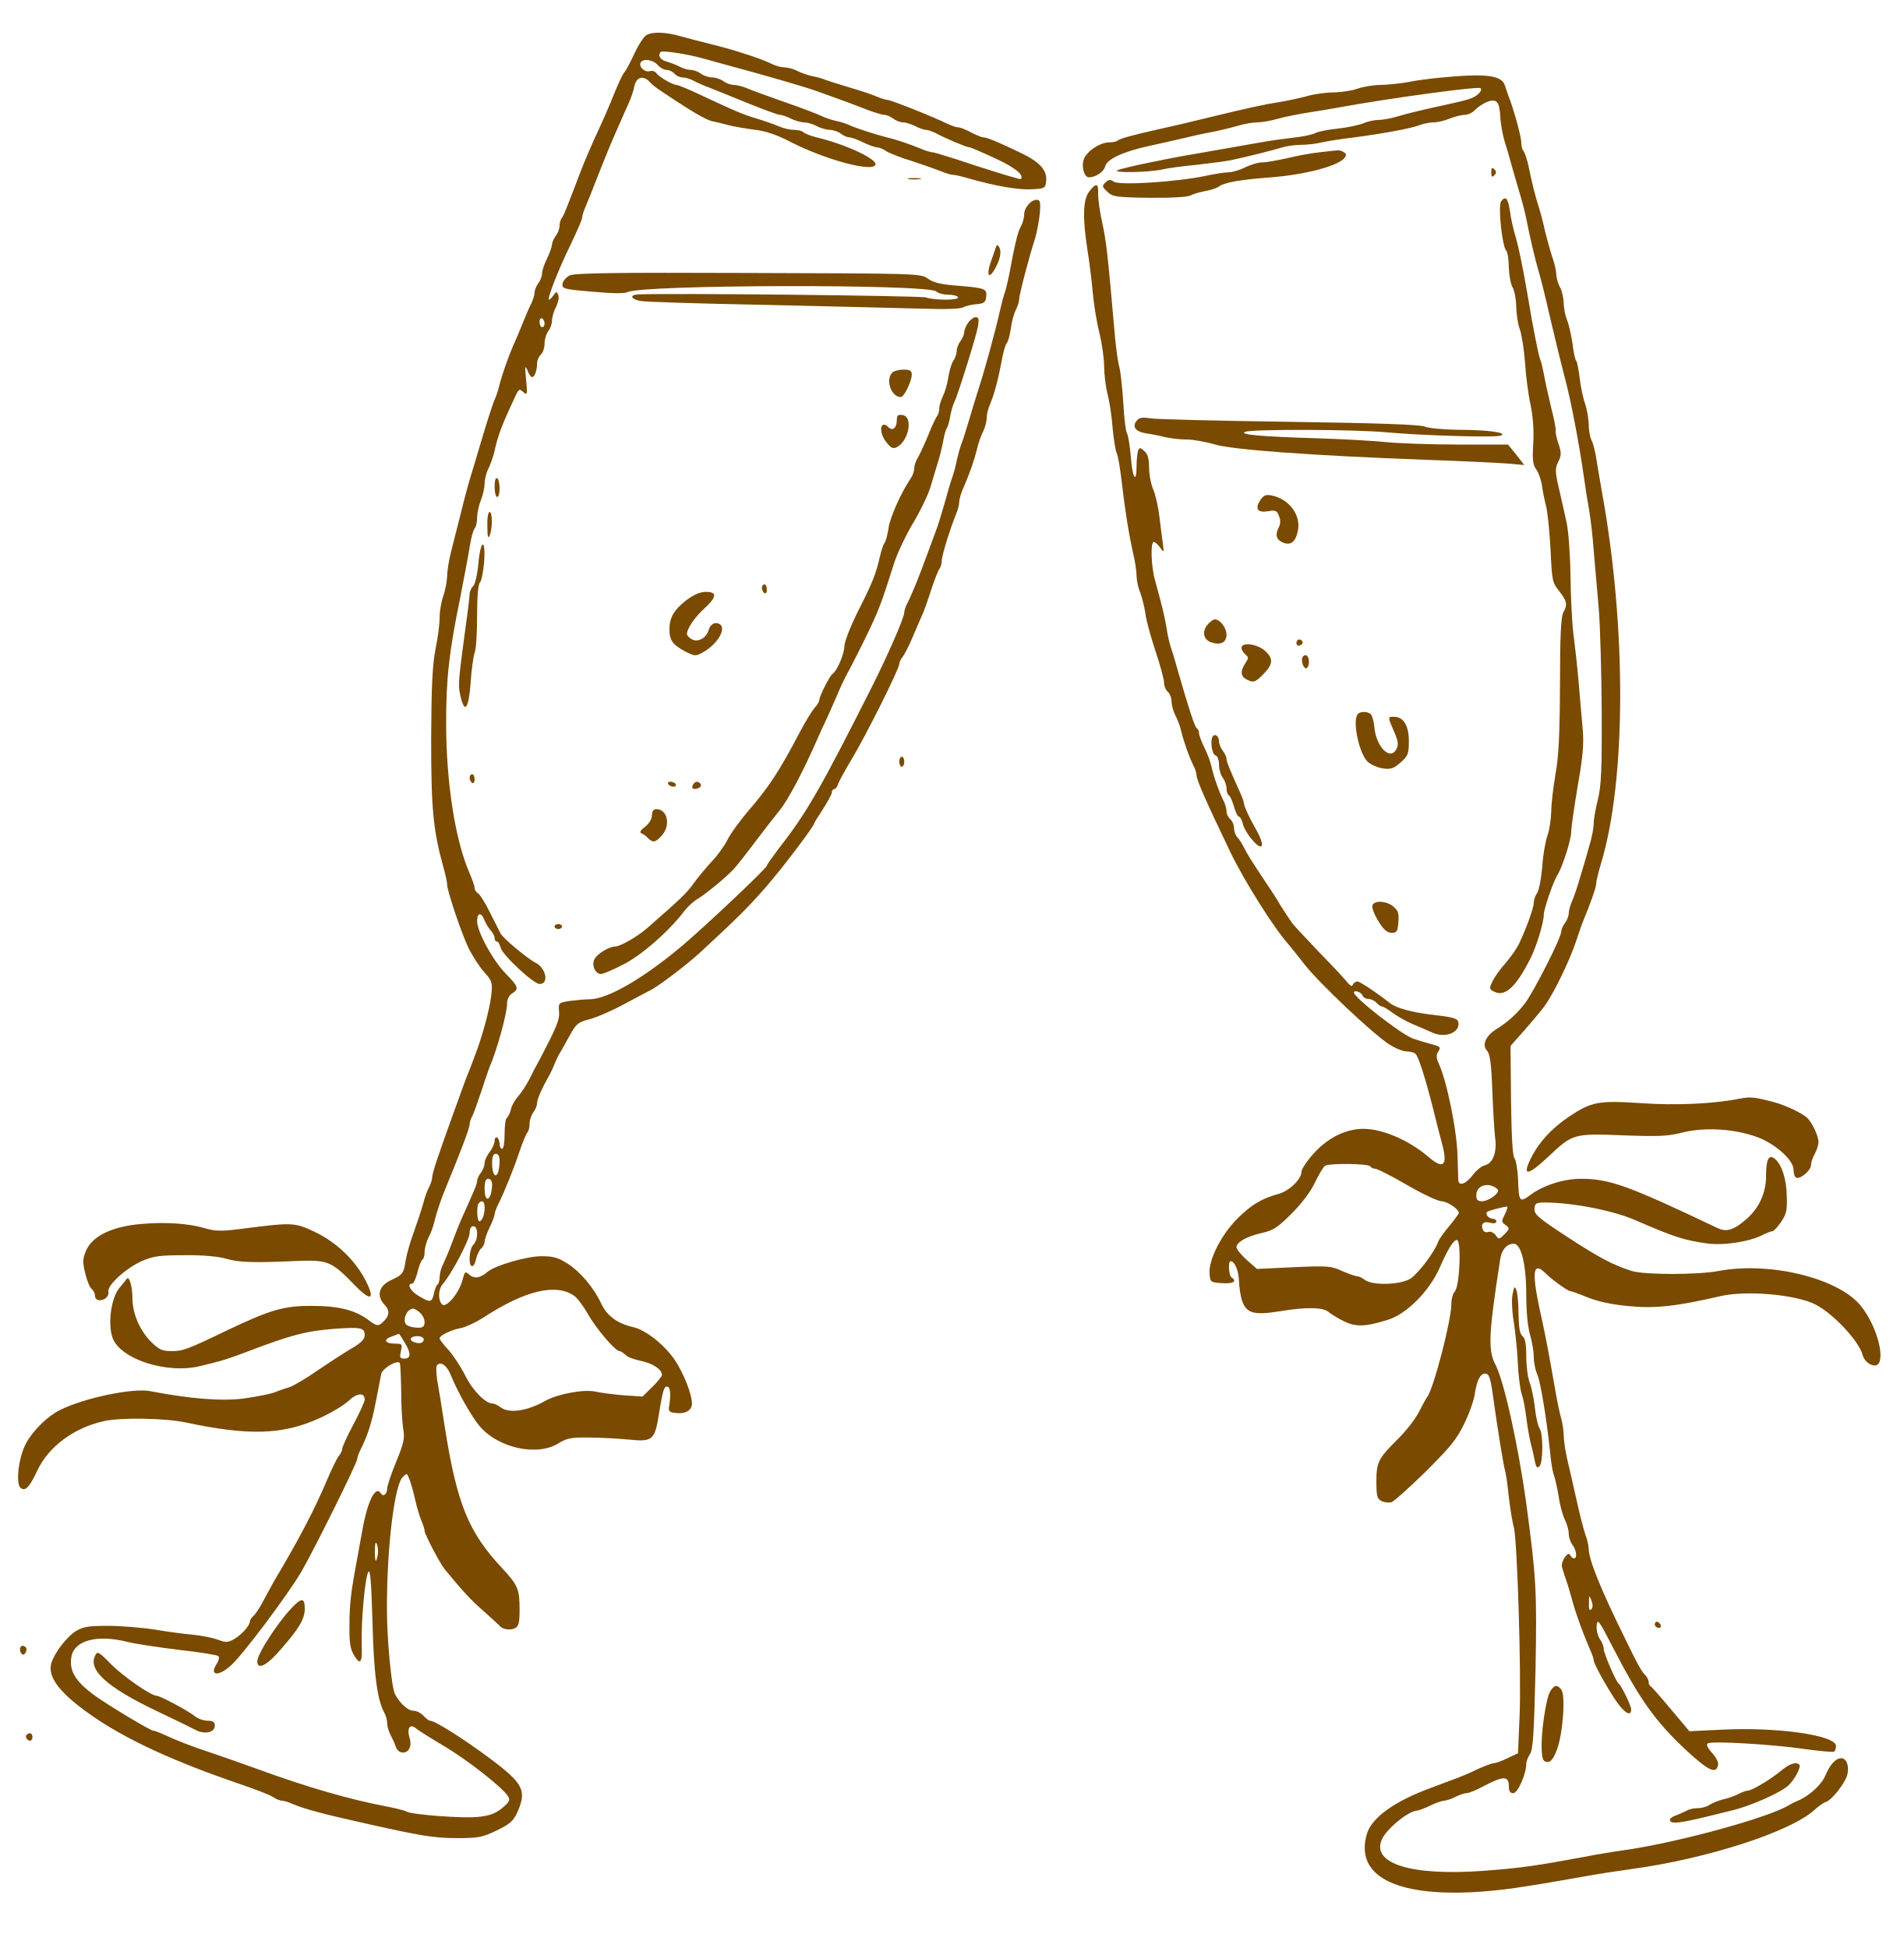
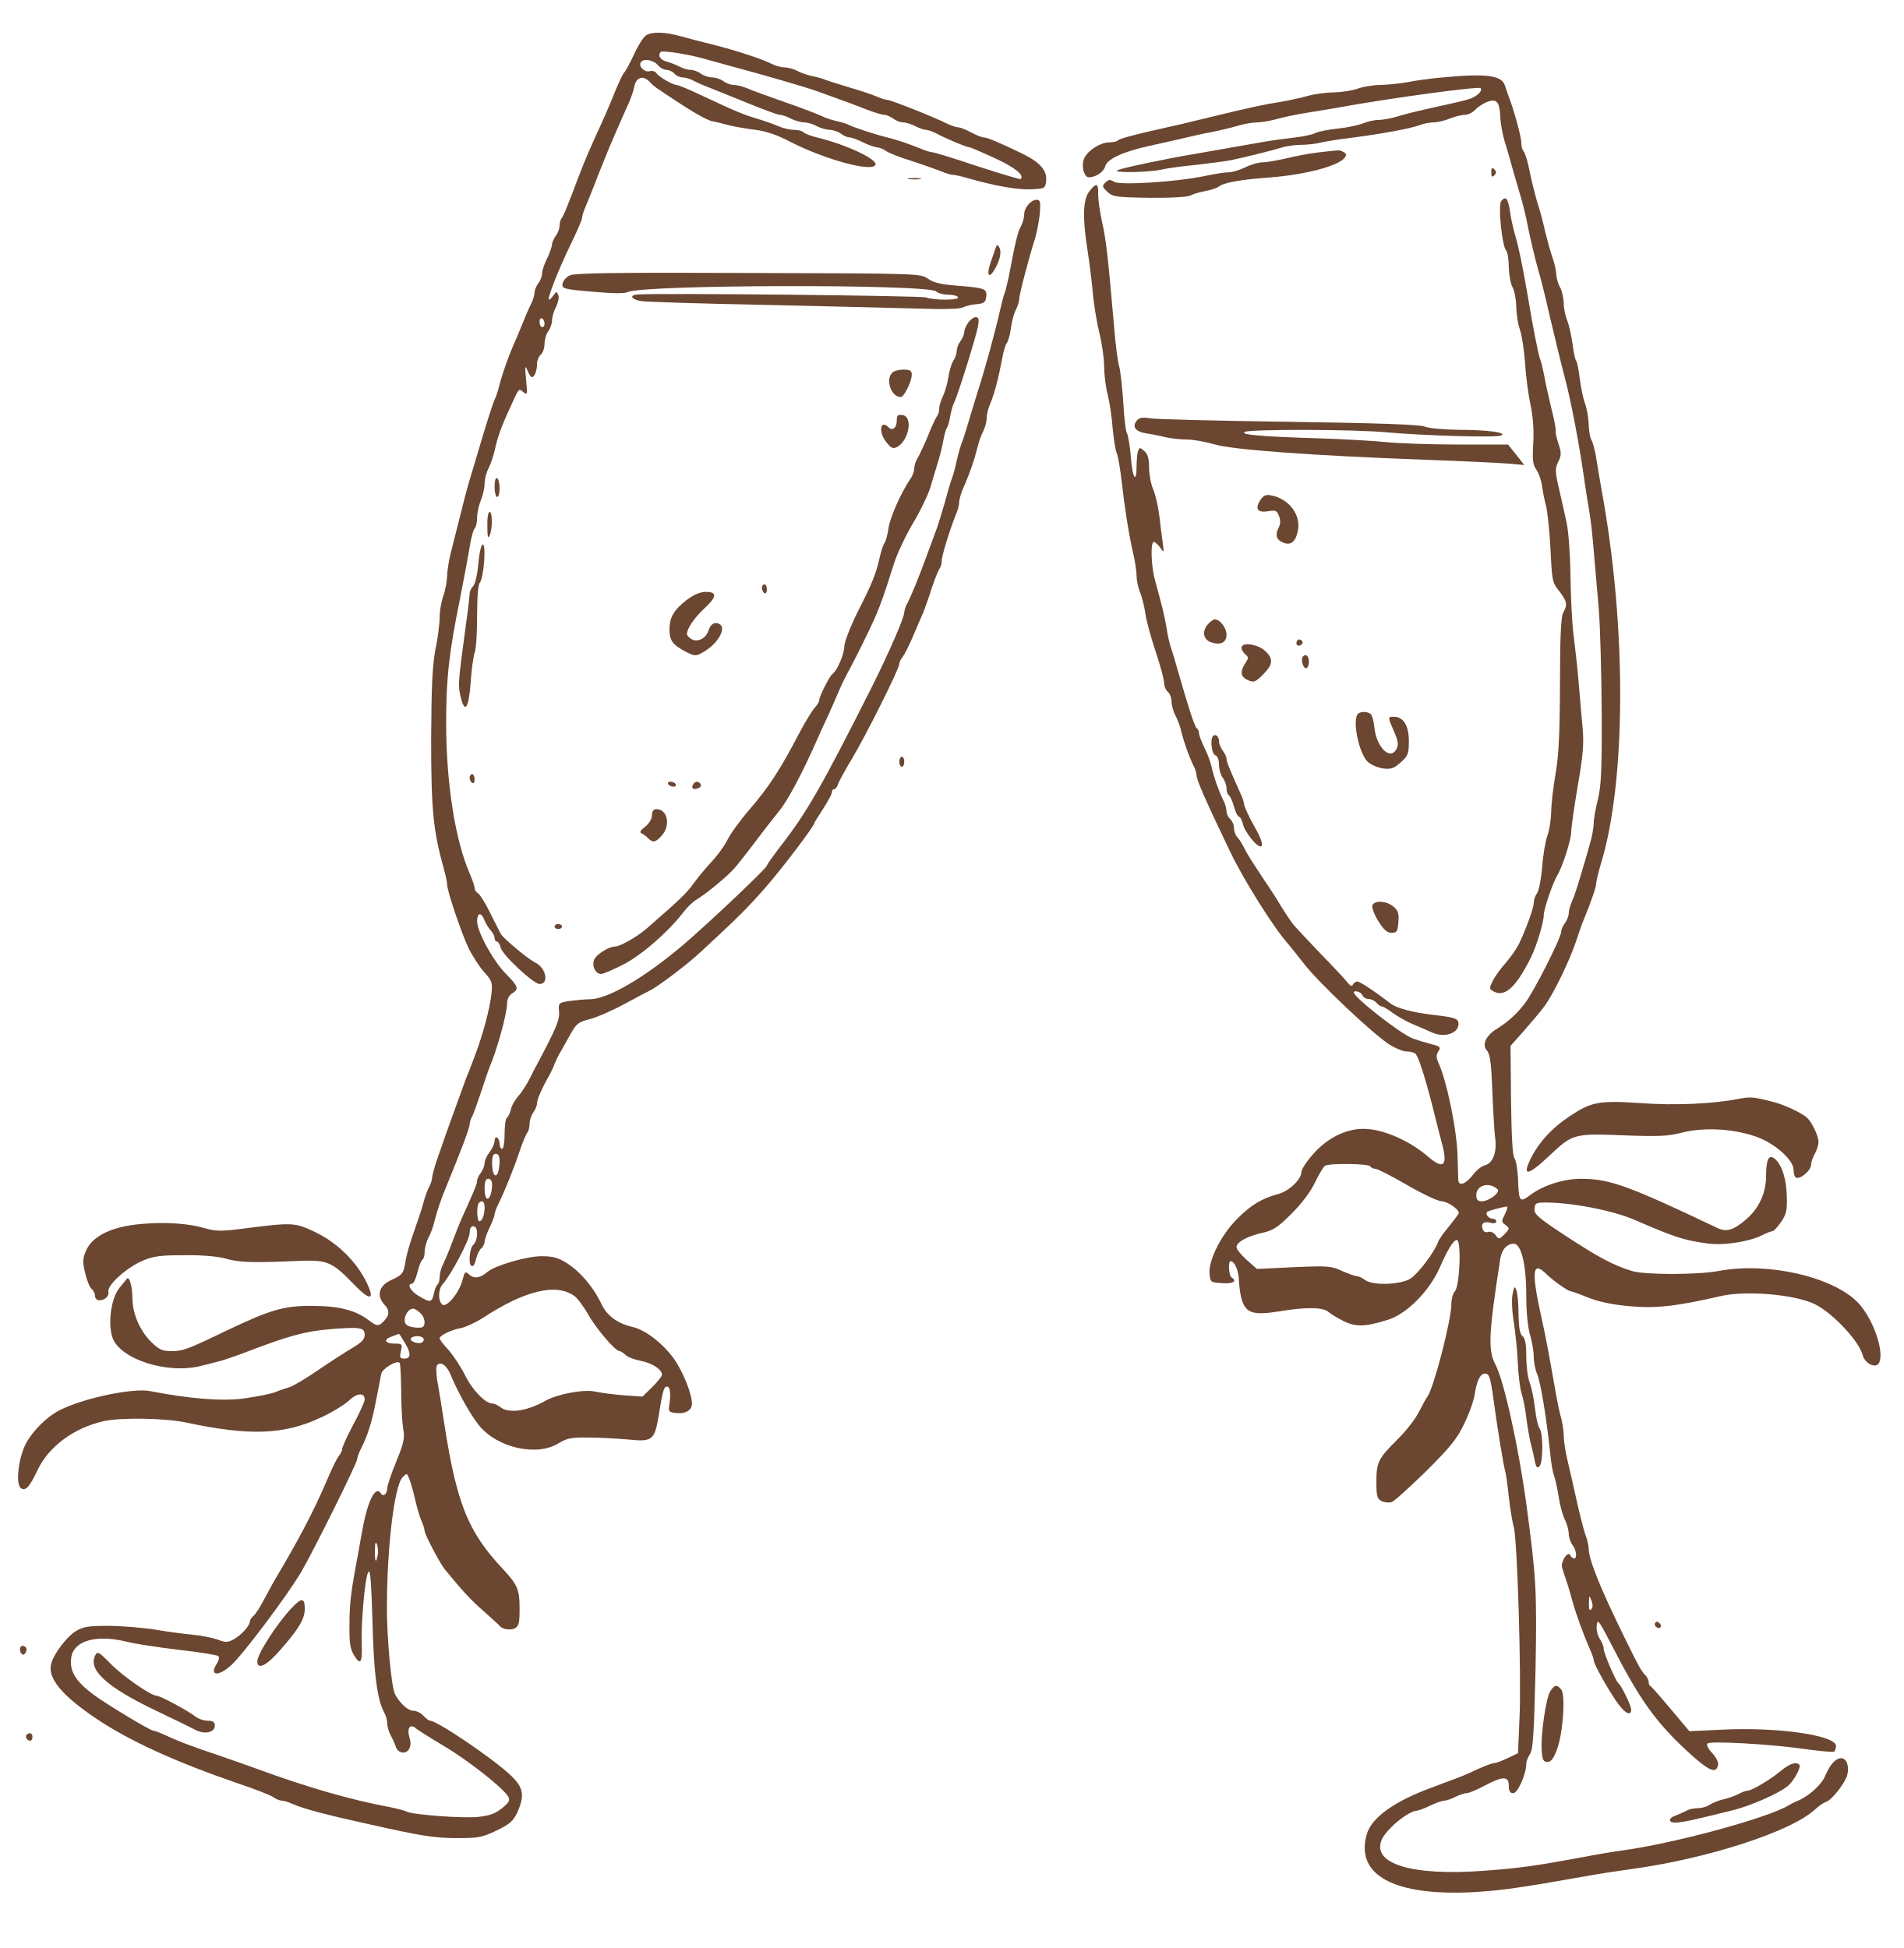
<svg xmlns="http://www.w3.org/2000/svg" version="1.0" width="762pt" height="780pt" viewBox="0 0 762 780" preserveAspectRatio="xMidYMid meet">
-   <g transform="translate(0,780) scale(0.1,-0.1)" fill="#7a4a00" stroke="none">
+   <g transform="translate(0,780) scale(0.1,-0.1)" fill="#6b4630" stroke="none">
    <path d="M2587 7659 c-10 -6 -32 -40 -49 -77 -17 -37 -35 -69 -39 -72 -4 -3 -19 -34 -34 -70 -32 -79 -49 -117 -85 -195 -15 -33 -40 -91 -55 -130 -58 -153 -69 -180 -77 -189 -4 -6 -8 -19 -8 -30 0 -12 -7 -30 -15 -40 -8 -11 -15 -27 -15 -35 -1 -9 -9 -34 -20 -56 -11 -22 -20 -49 -20 -60 0 -11 -7 -29 -15 -39 -8 -11 -15 -28 -15 -37 0 -10 -6 -30 -14 -46 -8 -15 -24 -53 -36 -83 -12 -30 -28 -68 -36 -85 -19 -44 -44 -114 -55 -158 -5 -21 -13 -45 -18 -55 -8 -17 -35 -101 -66 -207 -10 -33 -23 -78 -30 -100 -7 -22 -25 -87 -39 -145 -15 -58 -33 -131 -41 -162 -8 -32 -15 -75 -15 -95 -1 -21 -7 -56 -15 -78 -8 -22 -15 -61 -15 -86 0 -26 -7 -84 -17 -130 -12 -66 -16 -145 -17 -359 0 -281 8 -365 50 -516 8 -28 14 -57 14 -66 0 -25 56 -191 85 -253 16 -32 44 -76 63 -97 32 -36 34 -41 29 -91 -7 -60 -36 -167 -67 -247 -11 -30 -27 -71 -35 -90 -16 -43 -89 -245 -115 -322 -11 -32 -20 -65 -20 -73 0 -9 -6 -26 -12 -38 -7 -12 -18 -42 -24 -67 -7 -25 -24 -76 -38 -115 -14 -38 -28 -88 -32 -111 -8 -53 -11 -58 -59 -80 -49 -23 -59 -63 -25 -99 23 -25 19 -47 -14 -75 -13 -10 -21 -8 -49 13 -54 41 -120 58 -227 58 -112 1 -166 -15 -335 -95 -166 -80 -182 -86 -229 -86 -36 0 -49 6 -79 35 -47 46 -77 115 -77 179 0 45 -13 88 -22 76 -2 -3 -16 -20 -30 -37 -33 -40 -47 -141 -28 -198 29 -87 220 -149 355 -114 22 5 56 14 75 19 19 5 69 22 110 38 171 65 232 82 345 91 108 8 125 5 125 -24 0 -17 -12 -30 -47 -51 -26 -15 -88 -55 -138 -89 -50 -35 -102 -65 -115 -69 -14 -4 -41 -13 -60 -21 -19 -7 -76 -18 -126 -25 -89 -11 -214 -1 -374 30 -69 13 -265 -28 -360 -76 -50 -25 -106 -80 -134 -130 -31 -55 -45 -164 -23 -182 18 -15 36 4 67 71 44 94 145 169 263 196 67 16 249 13 332 -5 254 -54 389 -49 535 18 47 21 99 53 117 70 32 31 63 33 63 4 0 -8 -20 -53 -45 -99 -25 -47 -45 -91 -45 -98 0 -7 -6 -20 -13 -28 -8 -9 -30 -55 -50 -102 -48 -114 -113 -238 -211 -402 -10 -18 -29 -53 -43 -79 -13 -26 -31 -52 -39 -59 -8 -6 -14 -17 -14 -23 -1 -17 -36 -55 -66 -71 -23 -12 -32 -12 -63 0 -20 7 -63 16 -96 19 -33 3 -103 12 -155 21 -52 8 -137 15 -189 15 -78 0 -99 -4 -127 -21 -35 -21 -86 -87 -98 -127 -19 -58 38 -129 183 -226 134 -89 314 -171 561 -256 69 -23 133 -48 144 -56 11 -8 27 -14 34 -14 8 0 28 -6 45 -14 41 -18 130 -42 302 -80 210 -47 264 -56 354 -56 87 0 102 3 160 31 52 25 66 38 82 72 30 68 25 98 -24 146 -67 65 -296 221 -325 221 -5 0 -17 9 -27 20 -10 11 -28 20 -40 20 -22 0 -54 29 -74 67 -14 27 -33 230 -32 348 0 241 30 485 62 519 18 19 18 19 29 -10 6 -16 16 -51 22 -79 6 -27 17 -64 24 -82 8 -17 14 -37 14 -44 0 -12 61 -129 80 -152 72 -88 106 -125 156 -168 32 -29 61 -55 64 -59 11 -14 42 -19 61 -10 16 9 19 22 19 75 0 82 -7 98 -69 165 -136 145 -182 258 -231 570 -11 74 -25 158 -30 185 -4 28 -5 54 0 59 15 16 40 -2 55 -41 27 -66 79 -159 113 -201 74 -90 232 -125 318 -71 33 20 51 24 119 23 44 0 116 -4 160 -8 99 -10 106 -4 124 108 15 94 20 108 35 103 10 -4 12 -37 4 -82 -2 -16 3 -21 30 -23 37 -4 62 12 62 37 0 39 -33 122 -69 176 -42 61 -115 119 -166 131 -62 14 -104 44 -127 92 -32 68 -85 130 -137 163 -36 23 -56 29 -103 29 -60 0 -186 -37 -217 -63 -28 -25 -53 -28 -72 -11 -17 15 -18 14 -28 -23 -14 -52 -65 -112 -81 -96 -17 16 -16 60 2 81 35 39 108 179 108 204 0 18 5 28 15 28 20 0 20 -54 0 -74 -17 -16 -21 -86 -5 -86 6 0 13 13 16 30 4 16 13 35 20 41 8 6 14 19 14 28 1 9 9 34 20 56 11 22 19 45 20 52 0 6 6 24 14 40 24 47 63 144 86 213 12 36 26 69 31 75 5 5 9 21 9 35 0 14 7 35 15 46 8 10 15 27 15 37 0 15 18 57 52 117 4 8 13 26 18 40 6 14 15 34 22 45 7 11 24 43 40 71 25 45 32 51 78 63 28 7 90 34 138 60 48 26 94 50 102 54 31 14 154 107 208 158 146 135 187 176 257 256 65 74 195 246 195 257 0 3 16 28 35 57 19 30 35 59 35 66 0 7 4 13 9 13 5 0 13 9 16 21 4 11 29 57 55 100 54 89 190 361 190 380 0 7 6 20 13 28 7 9 26 45 41 81 15 36 34 79 41 95 7 17 23 62 35 100 13 39 27 74 32 79 4 6 8 19 8 30 0 21 32 124 56 184 8 18 14 41 14 52 0 11 8 39 19 62 24 56 41 104 53 153 5 22 16 53 24 68 8 16 14 40 14 54 0 14 6 39 14 56 17 40 34 106 47 177 5 30 14 59 19 66 6 6 13 33 17 60 3 26 12 59 20 74 7 14 13 33 13 42 0 17 37 160 65 248 7 25 15 69 18 98 3 44 1 52 -13 52 -23 0 -50 -32 -50 -59 0 -13 -6 -35 -14 -49 -13 -25 -22 -64 -47 -197 -6 -27 -13 -57 -16 -65 -4 -8 -12 -40 -19 -70 -22 -97 -62 -242 -89 -325 -7 -22 -23 -74 -35 -115 -12 -41 -26 -86 -32 -99 -5 -14 -13 -43 -18 -65 -4 -23 -13 -54 -19 -71 -6 -16 -20 -64 -31 -105 -12 -41 -27 -91 -35 -110 -7 -19 -23 -62 -35 -95 -29 -79 -59 -154 -76 -187 -8 -14 -14 -32 -14 -40 0 -21 -63 -165 -127 -293 -209 -415 -264 -510 -375 -652 -26 -35 -48 -65 -48 -69 0 -10 -238 -235 -338 -320 -154 -130 -297 -213 -368 -215 -21 0 -59 -4 -84 -7 -44 -7 -45 -8 -42 -43 3 -33 -11 -65 -87 -209 -5 -8 -19 -35 -31 -60 -13 -25 -33 -56 -46 -70 -12 -14 -26 -37 -29 -53 -4 -15 -11 -30 -16 -33 -5 -3 -9 -32 -9 -65 0 -33 -4 -59 -10 -59 -5 0 -10 9 -10 19 0 11 -4 23 -10 26 -5 3 -10 -2 -10 -13 0 -11 -9 -31 -20 -45 -11 -14 -20 -34 -20 -44 0 -11 -7 -28 -15 -39 -8 -10 -15 -25 -15 -32 0 -12 -9 -34 -60 -147 -10 -22 -28 -67 -40 -100 -12 -33 -29 -72 -36 -87 -8 -14 -14 -38 -14 -51 0 -14 -4 -28 -9 -31 -4 -3 -11 -19 -14 -36 -8 -36 -15 -37 -61 -9 -33 19 -49 49 -26 49 5 0 15 20 21 45 6 25 15 48 20 51 5 3 9 17 9 32 0 15 7 40 15 56 9 16 20 46 24 65 10 40 27 91 46 136 60 146 95 238 95 253 0 7 4 20 9 30 6 9 21 53 36 97 14 44 30 89 34 100 29 66 71 216 71 257 0 17 8 33 20 40 28 18 26 27 -24 78 -52 52 -116 170 -116 211 0 36 17 38 30 3 6 -14 17 -32 25 -40 8 -9 15 -22 15 -30 0 -8 4 -14 9 -14 5 0 12 -11 15 -24 7 -30 132 -146 156 -146 39 0 26 64 -16 85 -32 16 -130 98 -140 117 -5 10 -24 48 -43 85 -18 37 -40 72 -47 76 -8 4 -14 14 -14 21 0 8 -9 33 -19 57 -59 133 -95 367 -95 604 0 181 12 285 56 500 16 82 34 177 39 210 5 32 14 64 19 69 6 6 10 25 10 43 0 19 7 50 15 70 8 19 15 50 15 67 0 17 7 45 16 61 8 17 19 48 24 70 11 52 26 95 63 175 36 79 33 76 53 59 15 -12 16 -8 10 51 -5 52 -4 60 5 38 6 -16 14 -28 19 -28 10 0 20 26 20 55 0 12 7 28 15 35 8 7 15 27 15 44 0 17 7 40 15 50 8 11 15 30 15 43 0 13 7 38 16 54 8 17 13 38 9 47 -6 16 -7 16 -19 0 -7 -10 -15 -18 -18 -18 -10 0 39 124 86 220 25 52 46 100 46 107 0 7 6 27 14 45 8 18 31 76 51 128 21 52 45 113 55 135 9 22 25 57 34 78 9 20 23 53 32 72 9 20 20 50 23 68 8 38 35 47 61 20 19 -20 20 -21 140 -99 46 -30 96 -57 110 -59 14 -3 45 -10 70 -17 25 -6 72 -14 105 -18 41 -5 86 -20 141 -49 138 -70 321 -120 338 -92 14 21 -116 83 -239 112 -22 6 -44 14 -49 20 -6 5 -22 9 -38 9 -15 0 -42 6 -60 14 -18 8 -58 22 -88 31 -57 17 -87 30 -228 96 -46 22 -88 39 -94 39 -15 0 -72 33 -81 48 -5 7 -17 10 -26 7 -20 -6 -46 19 -36 35 10 17 49 11 68 -10 9 -11 25 -20 36 -20 10 0 24 -7 31 -15 7 -8 21 -15 32 -15 11 0 32 -6 46 -14 15 -8 45 -21 67 -29 22 -9 90 -36 151 -61 62 -25 118 -46 127 -46 8 0 28 -7 43 -15 16 -8 40 -15 54 -15 14 -1 36 -7 50 -15 14 -8 37 -14 51 -15 14 0 34 -7 45 -15 10 -8 26 -15 34 -15 8 0 33 -9 55 -20 22 -11 47 -19 55 -20 9 0 25 -6 36 -14 11 -8 58 -27 105 -41 46 -15 99 -34 117 -41 18 -8 39 -14 46 -14 8 0 36 -6 62 -14 108 -31 202 -47 254 -44 53 3 55 4 58 34 4 42 -25 75 -100 111 -89 43 -137 63 -151 63 -7 0 -29 9 -50 20 -20 11 -43 20 -51 20 -8 0 -27 7 -43 14 -46 24 -227 96 -240 96 -7 0 -27 6 -45 14 -18 8 -67 24 -108 36 -41 12 -84 26 -95 30 -11 5 -35 12 -53 15 -18 4 -45 13 -60 21 -15 8 -38 14 -50 14 -13 0 -36 6 -50 13 -39 20 -145 55 -237 78 -44 11 -103 26 -131 34 -59 17 -112 19 -137 4z m231 -94 c28 -8 76 -21 105 -29 123 -33 301 -84 347 -101 96 -34 155 -56 203 -75 29 -11 59 -20 68 -20 8 0 24 -7 35 -15 10 -8 28 -15 39 -15 11 0 33 -7 49 -15 15 -8 35 -15 43 -15 8 0 27 -7 41 -14 36 -20 122 -56 133 -56 5 0 51 -20 103 -44 80 -37 118 -68 102 -83 -2 -2 -79 21 -172 51 -92 31 -173 56 -180 56 -7 0 -28 6 -46 14 -50 20 -99 37 -138 46 -44 11 -130 39 -150 49 -9 5 -31 12 -50 16 -19 4 -46 13 -60 20 -14 7 -79 32 -145 55 -66 23 -135 48 -153 56 -18 8 -43 14 -55 14 -12 0 -31 7 -41 15 -11 8 -31 15 -45 15 -14 0 -35 7 -45 15 -11 8 -29 15 -40 15 -12 0 -33 6 -47 14 -14 7 -37 16 -52 20 -24 6 -35 25 -22 38 7 7 110 -9 173 -27z m-638 -1061 c0 -8 -4 -14 -10 -14 -5 0 -10 9 -10 21 0 11 5 17 10 14 6 -3 10 -13 10 -21z m-180 -3353 c0 -16 -3 -36 -6 -45 -10 -27 -24 -7 -24 35 0 28 4 39 15 39 10 0 15 -10 15 -29z m-30 -95 c0 -13 -3 -31 -6 -40 -11 -29 -24 -16 -24 24 0 29 4 40 15 40 9 0 15 -9 15 -24z m-30 -90 c0 -31 -10 -56 -21 -56 -10 0 -12 63 -2 73 13 14 23 6 23 -17z m359 -355 c13 -9 37 -42 55 -73 31 -56 109 -148 126 -148 5 0 15 -7 24 -15 8 -9 36 -19 61 -24 46 -9 85 -34 85 -56 0 -6 -18 -28 -39 -49 l-39 -38 -74 5 c-40 3 -92 10 -116 15 -45 10 -150 -10 -197 -36 -73 -42 -147 -53 -181 -27 -10 8 -25 15 -32 15 -29 0 -81 54 -110 113 -17 34 -47 79 -66 101 -20 21 -36 42 -36 47 0 12 48 35 88 42 18 4 57 22 85 40 168 110 293 140 366 88z m-617 -68 c19 -17 24 -48 9 -57 -5 -3 -23 -3 -40 0 -23 5 -31 12 -31 28 0 23 17 46 34 46 5 0 18 -7 28 -17z m-63 -117 c27 -43 27 -66 0 -66 -18 0 -20 4 -14 30 6 28 5 30 -24 30 -40 0 -48 16 -14 28 16 6 29 11 30 11 1 1 11 -14 22 -33z m76 15 c3 -5 1 -12 -5 -16 -14 -9 -52 4 -45 16 8 12 42 12 50 0z m-89 -209 c0 -59 4 -127 8 -152 7 -39 3 -57 -28 -133 -20 -48 -36 -97 -36 -107 0 -22 -16 -35 -25 -20 -21 34 -53 -28 -74 -145 -5 -27 -14 -75 -19 -105 -27 -142 -33 -191 -33 -276 -1 -73 3 -97 19 -123 25 -41 33 -29 30 46 -3 85 13 265 26 288 8 15 12 -29 17 -195 5 -209 19 -316 47 -367 7 -12 12 -31 12 -43 0 -12 6 -34 14 -48 8 -15 17 -35 20 -45 8 -26 37 -33 52 -13 8 12 10 27 3 49 -11 39 3 57 28 35 10 -8 61 -40 113 -71 94 -56 233 -165 254 -200 9 -15 5 -23 -24 -47 -27 -22 -50 -30 -95 -35 -60 -7 -267 9 -287 21 -6 4 -41 13 -77 20 -153 29 -322 78 -516 149 -55 20 -138 49 -185 65 -84 28 -134 47 -197 76 -17 8 -35 14 -39 14 -12 0 -191 108 -239 144 -75 56 -99 97 -89 153 12 65 103 89 223 59 31 -8 124 -22 206 -32 83 -9 154 -21 159 -25 5 -5 2 -18 -7 -32 -30 -47 7 -51 57 -6 45 39 226 280 282 375 49 84 224 436 224 452 0 6 6 23 14 39 28 55 45 109 61 193 9 47 19 95 21 108 4 22 62 57 74 45 3 -2 5 -53 6 -111z m-94 -659 c-7 -36 -12 -27 -11 20 0 30 3 36 8 23 4 -11 6 -30 3 -43z" />
    <path d="M1168 1362 c-58 -61 -138 -185 -138 -214 0 -37 39 -17 96 50 71 81 94 120 94 160 0 45 -12 46 -52 4z" />
    <path d="M382 1173 c-32 -58 44 -128 243 -223 72 -34 143 -69 158 -77 36 -19 77 -10 77 17 0 15 -7 20 -29 20 -15 0 -39 8 -52 19 -30 23 -138 81 -152 81 -22 0 -134 77 -183 127 -47 48 -54 52 -62 36z" />
    <path d="M5765 7489 c-44 -4 -102 -12 -130 -18 -27 -5 -75 -10 -105 -11 -30 0 -73 -7 -95 -15 -22 -8 -64 -14 -94 -15 -30 0 -77 -6 -105 -14 -28 -8 -80 -19 -116 -25 -58 -9 -110 -20 -275 -60 -94 -23 -140 -34 -200 -47 -107 -24 -163 -39 -171 -47 -4 -4 -19 -7 -33 -7 -37 0 -90 -35 -102 -67 -11 -29 1 -73 20 -73 27 0 59 21 65 43 7 30 72 60 178 83 40 9 100 22 133 30 33 8 85 20 115 25 30 6 77 17 104 25 26 8 62 14 79 14 17 0 53 6 81 14 28 8 83 19 121 25 39 6 93 15 120 20 208 38 563 86 572 78 10 -11 -17 -36 -50 -45 -18 -6 -77 -19 -132 -31 -55 -12 -121 -28 -146 -36 -26 -8 -61 -15 -78 -15 -17 0 -46 -6 -64 -14 -18 -7 -64 -17 -102 -21 -39 -4 -79 -12 -90 -18 -11 -6 -49 -14 -85 -18 -36 -4 -93 -12 -127 -18 -153 -27 -193 -34 -268 -47 -109 -18 -286 -55 -310 -65 -30 -12 121 -10 175 2 25 6 88 14 140 19 52 6 115 14 140 19 69 15 161 38 200 50 19 6 54 11 77 11 24 0 62 4 85 10 24 5 79 14 123 19 116 15 236 37 268 50 16 6 41 11 56 11 16 0 45 7 64 15 20 8 47 15 60 15 13 0 32 9 41 19 10 11 31 25 47 32 40 16 52 3 55 -58 1 -27 9 -70 17 -98 9 -27 23 -77 32 -110 9 -33 24 -82 32 -110 8 -27 19 -70 24 -95 12 -64 35 -160 47 -201 10 -34 24 -88 47 -189 19 -81 45 -188 60 -245 24 -89 57 -264 75 -390 6 -44 16 -107 22 -140 6 -33 14 -105 18 -160 5 -55 14 -158 20 -230 6 -71 11 -258 12 -415 1 -231 -2 -297 -15 -350 -9 -36 -17 -79 -17 -96 0 -18 -7 -56 -16 -85 -8 -30 -24 -85 -36 -124 -11 -38 -26 -84 -34 -102 -8 -17 -14 -40 -14 -50 0 -11 -7 -28 -15 -39 -8 -10 -15 -26 -15 -34 0 -25 -110 -241 -145 -287 -33 -43 -69 -76 -118 -106 -40 -26 -55 -62 -34 -84 12 -14 17 -50 21 -158 3 -77 8 -162 11 -188 9 -59 -8 -105 -41 -113 -13 -3 -35 -21 -49 -40 -26 -34 -54 -45 -57 -21 0 6 -2 48 -3 92 -1 103 -43 307 -76 378 -10 22 -10 33 -1 47 11 17 8 20 -31 30 -23 6 -55 16 -72 22 -49 19 -235 164 -235 184 0 11 29 2 34 -11 3 -8 14 -15 24 -15 11 0 25 -7 32 -15 7 -8 17 -15 22 -15 5 0 24 -11 42 -25 18 -13 54 -34 82 -46 27 -11 63 -27 79 -34 52 -23 111 1 103 42 -3 15 -20 20 -98 29 -87 10 -149 27 -175 47 -58 45 -121 87 -131 87 -7 0 -15 -6 -18 -12 -3 -9 -9 -7 -21 7 -8 11 -59 66 -113 121 -53 56 -102 108 -107 115 -16 22 -49 73 -55 84 -3 6 -27 44 -55 85 -60 91 -71 108 -87 140 -7 14 -18 31 -25 38 -7 7 -13 24 -13 36 0 13 -7 29 -15 36 -8 7 -15 21 -15 32 0 11 -6 32 -14 46 -17 35 -36 88 -46 132 -4 19 -17 54 -29 77 -11 23 -21 49 -21 57 0 8 -4 17 -9 20 -8 5 -32 78 -73 221 -11 39 -24 84 -30 100 -6 17 -14 53 -18 80 -8 50 -19 92 -46 191 -16 56 -19 154 -5 154 5 0 16 -10 25 -22 16 -23 16 -22 11 17 -3 22 -10 72 -14 110 -5 39 -16 87 -25 107 -9 21 -16 59 -16 86 0 35 -5 54 -19 66 -17 15 -19 15 -25 1 -3 -9 -6 -37 -6 -61 0 -75 -17 -48 -23 37 -4 45 -11 87 -15 93 -5 6 -12 61 -15 121 -4 61 -11 126 -16 145 -6 19 -15 87 -20 150 -26 300 -33 360 -49 430 -9 41 -16 92 -16 112 2 45 -7 48 -35 12 -26 -33 -28 -106 -7 -239 8 -49 17 -126 21 -170 4 -44 15 -114 26 -157 10 -42 19 -102 19 -133 0 -32 6 -83 14 -114 8 -31 17 -91 20 -134 4 -43 11 -88 16 -100 6 -12 14 -62 20 -112 13 -114 27 -202 45 -285 9 -36 15 -79 15 -96 0 -17 6 -47 14 -65 7 -19 17 -56 21 -84 3 -27 22 -96 41 -153 19 -56 34 -113 34 -126 0 -13 7 -29 15 -36 8 -7 15 -24 15 -39 0 -14 7 -39 15 -55 9 -16 20 -46 24 -65 12 -48 31 -100 47 -133 8 -14 14 -33 14 -42 0 -18 35 -99 134 -305 53 -112 177 -309 233 -371 7 -8 36 -44 64 -80 58 -75 273 -278 339 -321 25 -16 56 -29 70 -29 14 0 30 -4 35 -8 12 -8 38 -88 71 -217 12 -49 29 -116 38 -149 22 -84 4 -100 -56 -48 -77 66 -183 112 -260 112 -71 0 -145 -37 -201 -101 -26 -29 -47 -61 -47 -71 0 -30 -49 -77 -93 -89 -66 -18 -108 -43 -164 -99 -64 -64 -115 -165 -111 -219 3 -35 4 -36 51 -39 44 -3 61 8 37 23 -11 7 -14 65 -4 65 17 0 33 -39 34 -80 1 -25 6 -61 13 -80 17 -48 47 -57 147 -41 107 18 177 17 198 -2 9 -8 37 -25 61 -37 49 -24 85 -23 176 5 76 23 167 115 209 210 31 72 55 110 68 110 19 0 12 -184 -8 -206 -8 -8 -14 -32 -14 -52 0 -63 -70 -333 -95 -368 -6 -8 -21 -36 -35 -63 -14 -28 -52 -77 -86 -110 -77 -77 -84 -91 -84 -170 0 -55 3 -67 20 -76 12 -6 29 -8 40 -5 11 3 72 59 138 123 98 98 124 129 154 192 20 41 39 95 42 119 8 53 22 81 41 81 17 0 22 -17 34 -105 16 -117 41 -269 46 -283 3 -8 10 -55 15 -105 6 -51 15 -105 20 -122 14 -45 31 -599 23 -762 l-6 -143 -42 -20 c-23 -11 -47 -20 -55 -20 -7 0 -36 -11 -65 -24 -28 -14 -69 -31 -91 -39 -21 -8 -65 -24 -96 -36 -145 -53 -237 -119 -256 -184 -49 -166 110 -251 433 -233 109 7 180 17 435 62 47 9 132 22 190 30 304 41 640 150 735 238 15 14 35 28 45 31 23 7 77 76 85 108 9 35 -3 67 -24 67 -22 0 -45 -25 -64 -70 -14 -35 -64 -81 -109 -100 -13 -5 -30 -14 -38 -19 -87 -52 -465 -154 -670 -181 -36 -5 -102 -16 -147 -25 -195 -36 -256 -45 -405 -56 -286 -21 -447 28 -407 124 18 43 107 116 142 117 6 1 30 9 52 20 22 11 47 19 56 20 9 0 30 7 45 15 16 8 36 15 45 15 9 0 41 13 72 30 74 39 97 39 97 0 0 -22 5 -30 18 -30 18 0 52 77 52 117 0 10 7 28 15 40 12 17 16 80 22 335 6 317 3 371 -37 668 -32 232 -89 490 -123 555 -31 59 -28 122 19 425 6 37 27 60 54 60 30 0 50 -84 50 -205 0 -69 6 -128 15 -159 8 -27 15 -67 15 -89 0 -21 6 -53 14 -70 13 -30 37 -173 52 -317 3 -36 10 -75 15 -88 5 -12 13 -51 19 -86 5 -35 17 -77 25 -92 8 -16 15 -41 15 -55 0 -14 7 -34 15 -45 16 -21 20 -54 6 -54 -5 0 -12 6 -15 13 -8 19 -38 -24 -33 -48 3 -11 10 -33 16 -50 6 -16 18 -57 27 -90 16 -57 41 -124 70 -192 8 -17 14 -35 14 -41 0 -13 46 -97 87 -159 34 -51 63 -69 63 -38 0 15 -39 96 -51 105 -11 9 -59 120 -59 138 0 10 -7 28 -16 40 -8 12 -14 36 -12 54 3 28 9 20 62 -83 110 -214 172 -301 296 -417 90 -83 121 -98 128 -58 2 10 -9 31 -24 47 -17 18 -24 33 -18 38 12 11 258 -3 394 -23 57 -8 108 -12 112 -10 4 3 8 13 8 23 0 43 -238 77 -461 65 l-126 -6 -74 88 c-41 49 -77 90 -81 92 -5 2 -8 10 -8 17 0 8 -6 20 -13 27 -16 16 -28 37 -85 154 -95 193 -141 308 -142 351 0 13 -6 40 -14 60 -7 21 -23 83 -35 138 -12 55 -29 128 -37 162 -8 34 -14 76 -14 95 0 18 -5 49 -10 68 -6 19 -17 73 -25 120 -24 137 -36 201 -51 270 -45 199 -41 247 18 187 25 -24 85 -67 95 -67 4 0 35 -11 69 -25 42 -17 99 -29 166 -35 103 -10 188 -1 365 40 102 24 301 7 380 -33 70 -35 175 -147 189 -201 8 -34 51 -57 65 -35 24 38 -16 164 -74 233 -91 109 -363 175 -566 137 -83 -16 -300 -16 -349 0 -76 24 -130 53 -259 137 -116 76 -132 90 -130 112 2 23 6 25 47 25 110 -1 270 -33 355 -70 159 -69 196 -81 290 -94 65 -9 169 7 221 34 16 8 34 15 39 15 6 0 21 17 35 37 21 31 25 47 23 102 -1 69 -20 128 -48 151 -24 20 -35 -2 -35 -69 0 -67 -28 -128 -77 -171 -51 -45 -81 -55 -118 -37 -359 171 -432 197 -547 197 -69 0 -152 -27 -202 -65 -43 -32 -46 -28 -49 67 -2 36 -8 72 -14 80 -8 9 -12 86 -14 232 l-2 218 55 62 c29 33 66 77 80 96 36 48 101 182 127 260 12 36 25 74 30 85 29 70 51 133 51 147 0 10 9 46 19 80 101 331 103 945 4 1488 -8 47 -19 108 -23 136 -4 28 -13 61 -19 72 -6 11 -11 40 -11 64 -1 24 -7 61 -15 83 -8 22 -17 67 -21 100 -4 33 -10 65 -14 70 -5 6 -11 37 -15 70 -5 33 -14 74 -21 92 -8 18 -14 49 -14 70 -1 21 -7 49 -15 63 -8 14 -14 37 -15 51 0 15 -7 46 -16 70 -8 24 -21 71 -29 104 -7 33 -18 74 -23 90 -13 38 -30 105 -43 170 -6 28 -15 54 -20 60 -5 5 -9 20 -9 35 0 23 -31 136 -51 185 -4 11 -10 29 -14 41 -12 43 -75 51 -260 33z m-280 -4359 c3 -5 13 -10 21 -10 8 0 65 -29 127 -65 62 -36 124 -65 138 -65 22 0 69 -31 69 -47 0 -3 -17 -26 -38 -52 -21 -25 -42 -54 -45 -64 -15 -42 -81 -128 -111 -147 -41 -25 -151 -28 -182 -5 -10 8 -25 15 -32 15 -7 0 -34 10 -60 21 -43 20 -57 21 -193 15 l-147 -7 -41 36 c-23 21 -41 43 -41 51 0 20 40 43 101 57 46 10 64 22 119 77 40 40 77 88 94 125 16 33 34 63 40 67 17 11 174 9 181 -2z m510 -92 c13 -12 -33 -47 -62 -48 -18 0 -23 6 -23 25 0 40 52 54 85 23z m30 -99 c-15 -29 -15 -32 2 -44 17 -13 17 -15 -4 -37 -22 -21 -23 -22 -36 -3 -8 10 -21 16 -30 12 -9 -3 -18 1 -21 10 -9 23 3 34 30 27 14 -4 24 -2 24 5 0 6 -6 11 -14 11 -16 0 -31 18 -23 27 5 5 57 19 80 22 4 1 0 -13 -8 -30z m345 -1583 c-7 -7 -10 1 -9 25 0 32 1 33 10 10 6 -16 6 -28 -1 -35z" />
    <path d="M5280 7190 c-36 -4 -94 -15 -130 -24 -36 -8 -79 -16 -95 -16 -17 0 -48 -9 -70 -20 -22 -11 -52 -20 -68 -20 -15 0 -58 -7 -95 -15 -109 -23 -338 -38 -362 -23 -16 10 -22 10 -35 -3 -14 -14 -13 -17 8 -37 22 -20 34 -22 168 -24 84 -1 152 3 164 9 11 6 38 14 60 18 22 4 46 12 53 17 20 17 87 29 212 38 136 11 265 45 292 77 9 12 9 16 -3 24 -8 5 -18 8 -24 7 -5 0 -39 -4 -75 -8z" />
    <path d="M5970 7110 c0 -19 3 -21 12 -12 9 9 9 15 0 24 -9 9 -12 7 -12 -12z" />
    <path d="M3638 7083 c12 -2 32 -2 45 0 12 2 2 4 -23 4 -25 0 -35 -2 -22 -4z" />
    <path d="M6010 6995 c-14 -16 3 -182 20 -199 5 -5 10 -35 10 -65 1 -31 7 -67 15 -81 8 -14 14 -48 15 -76 0 -28 6 -70 14 -92 8 -22 17 -82 21 -133 3 -52 13 -128 22 -169 10 -48 14 -103 11 -155 -4 -65 -2 -85 12 -105 10 -14 20 -43 23 -65 3 -22 10 -58 16 -80 6 -22 14 -100 18 -173 6 -127 7 -135 35 -169 31 -40 34 -54 16 -86 -9 -16 -13 -97 -13 -287 -1 -203 -5 -287 -18 -360 -9 -52 -17 -120 -17 -150 -1 -30 -7 -73 -15 -95 -8 -22 -18 -78 -21 -125 -4 -47 -13 -94 -20 -105 -8 -11 -14 -28 -14 -40 0 -20 -30 -103 -59 -164 -9 -18 -32 -52 -52 -75 -20 -22 -44 -55 -53 -73 -15 -31 -15 -33 4 -43 44 -24 89 17 148 135 23 45 52 142 52 171 0 24 37 131 54 159 21 33 56 143 56 175 0 17 12 99 26 183 21 119 25 168 20 227 -4 41 -11 125 -16 185 -5 61 -15 148 -21 195 -6 47 -11 153 -12 235 -1 83 -8 177 -15 210 -7 33 -21 95 -31 138 -16 69 -16 81 -3 108 13 26 13 36 1 72 -8 23 -13 47 -11 53 1 7 -7 49 -19 95 -11 46 -24 104 -28 129 -5 25 -11 52 -15 60 -7 17 -30 132 -50 255 -21 121 -36 195 -51 245 -7 25 -17 66 -20 93 -8 53 -17 64 -35 42z" />
    <path d="M3985 6805 c-4 -11 -12 -36 -19 -55 -17 -48 -9 -69 13 -33 24 38 32 75 21 93 -7 12 -10 11 -15 -5z" />
    <path d="M2280 6697 c-14 -7 -26 -22 -28 -33 -3 -20 4 -22 119 -32 79 -7 128 -8 140 -2 56 31 1207 33 1237 3 7 -7 29 -13 47 -13 19 0 37 -4 40 -10 8 -13 -95 -13 -128 -1 -18 7 -1038 18 -1154 12 -34 -2 -27 -19 10 -26 18 -4 248 -11 512 -16 264 -6 543 -13 620 -15 85 -3 147 -1 160 5 11 6 36 12 55 13 29 3 35 7 38 29 4 33 -4 36 -115 45 -65 5 -96 12 -118 28 -30 21 -36 21 -720 23 -534 2 -696 0 -715 -10z" />
    <path d="M3876 6508 c-9 -12 -16 -30 -16 -38 0 -9 -7 -25 -15 -36 -8 -10 -15 -28 -15 -39 0 -11 -6 -29 -14 -40 -7 -11 -16 -41 -20 -68 -4 -26 -14 -59 -22 -75 -7 -15 -14 -36 -14 -47 0 -12 -4 -25 -8 -30 -5 -6 -22 -41 -37 -80 -16 -38 -35 -79 -42 -90 -7 -11 -13 -29 -13 -40 0 -11 -6 -29 -14 -40 -38 -56 -84 -158 -89 -200 -4 -26 -11 -53 -16 -59 -5 -6 -13 -31 -19 -56 -15 -68 -30 -105 -89 -221 -30 -61 -53 -120 -53 -138 0 -29 -29 -98 -48 -110 -11 -8 -52 -89 -52 -103 0 -7 -8 -21 -19 -32 -10 -12 -38 -57 -61 -101 -77 -147 -120 -214 -201 -308 -37 -43 -76 -97 -87 -120 -11 -23 -40 -63 -64 -88 -24 -26 -56 -65 -72 -87 -26 -37 -52 -62 -185 -178 -40 -35 -108 -74 -129 -74 -23 0 -71 -29 -82 -50 -13 -24 3 -60 26 -60 9 0 51 18 93 40 74 39 181 133 242 214 12 15 34 36 49 45 37 22 120 91 147 121 13 14 50 61 83 105 33 44 79 103 101 130 34 42 95 157 153 290 7 17 25 55 39 85 13 30 35 78 46 105 12 28 31 66 42 85 10 19 42 81 69 137 46 95 58 125 111 293 12 36 45 106 74 155 30 50 61 115 70 145 9 30 22 75 30 100 8 25 17 63 21 85 4 22 10 45 14 50 4 6 11 27 14 49 4 21 11 46 16 55 14 27 88 264 95 304 5 29 3 37 -9 37 -8 0 -22 -10 -30 -22z" />
    <path d="M3572 6308 c-28 -28 -5 -97 34 -98 13 0 44 63 44 90 0 16 -7 20 -33 20 -18 0 -38 -5 -45 -12z" />
    <path d="M3590 6116 c0 -29 -17 -43 -33 -27 -33 33 -41 -18 -10 -58 20 -26 28 -29 44 -21 48 26 65 122 22 128 -19 3 -23 -1 -23 -22z" />
    <path d="M4551 6116 c-20 -24 -6 -44 36 -51 21 -3 57 -10 80 -16 23 -5 62 -9 86 -9 24 0 73 -9 108 -19 71 -22 389 -45 844 -62 143 -5 291 -12 329 -15 l68 -6 -32 41 -33 41 -201 0 c-111 0 -241 5 -291 10 -49 5 -171 12 -270 15 -231 7 -317 15 -290 26 28 11 439 10 565 -2 140 -13 439 -22 459 -13 27 12 -54 23 -171 23 -59 1 -119 6 -135 13 -19 8 -186 14 -543 19 -283 4 -533 10 -555 14 -32 5 -44 3 -54 -9z" />
    <path d="M1980 5851 c0 -23 5 -41 10 -41 6 0 10 15 10 34 0 19 -4 38 -10 41 -6 4 -10 -10 -10 -34z" />
    <path d="M5045 5797 c-22 -35 -11 -51 32 -44 29 5 35 3 43 -19 7 -16 6 -32 0 -44 -16 -30 -12 -50 15 -62 32 -14 52 2 61 48 12 63 -36 126 -105 140 -24 5 -32 1 -46 -19z" />
    <path d="M1951 5693 c0 -42 3 -52 9 -38 12 28 12 95 0 95 -6 0 -10 -25 -9 -57z" />
    <path d="M1915 5543 c-4 -43 -13 -83 -21 -90 -8 -8 -14 -22 -14 -31 0 -9 -7 -69 -16 -132 -29 -216 -31 -232 -21 -276 17 -74 33 -54 41 51 3 52 11 106 16 121 6 14 10 80 10 148 0 77 4 126 11 133 6 6 14 43 17 82 7 98 -14 93 -23 -6z" />
    <path d="M3050 5446 c0 -8 5 -18 10 -21 6 -3 10 3 10 14 0 12 -4 21 -10 21 -5 0 -10 -6 -10 -14z" />
    <path d="M2748 5397 c-50 -39 -68 -69 -68 -118 0 -43 13 -61 64 -88 38 -19 41 -19 70 -3 62 35 98 101 63 115 -18 7 -33 -3 -41 -28 -9 -30 -42 -48 -66 -35 -11 6 -20 15 -20 21 0 22 30 66 69 102 51 47 53 67 7 67 -24 0 -48 -11 -78 -33z" />
    <path d="M4837 5302 c-26 -28 -21 -61 9 -73 39 -14 64 -3 64 30 0 27 -26 61 -47 61 -5 0 -17 -8 -26 -18z" />
    <path d="M5190 5225 c0 -9 6 -12 15 -9 8 4 12 10 9 15 -8 14 -24 10 -24 -6z" />
    <path d="M4970 5206 c0 -7 7 -19 15 -26 14 -12 14 -15 0 -36 -20 -31 -19 -51 4 -64 29 -15 36 -13 70 22 38 39 39 62 4 93 -31 27 -93 35 -93 11z" />
    <path d="M5215 5170 c-9 -14 4 -52 16 -45 12 8 12 42 0 50 -5 3 -12 1 -16 -5z" />
    <path d="M5434 4939 c-20 -32 8 -158 41 -189 13 -12 40 -24 62 -27 32 -4 43 0 71 25 29 26 32 34 32 85 0 62 -22 97 -60 97 -25 0 -25 0 1 -60 17 -39 18 -52 9 -70 -25 -46 -79 7 -88 86 -2 27 -10 52 -16 56 -17 11 -44 9 -52 -3z" />
    <path d="M4856 4853 c-12 -13 -6 -71 9 -77 9 -3 15 -18 15 -38 0 -18 7 -42 15 -52 8 -11 15 -30 15 -42 0 -13 4 -26 10 -29 5 -3 14 -24 20 -45 6 -22 15 -40 20 -40 4 0 11 -12 15 -27 7 -34 58 -97 73 -92 10 4 1 32 -26 79 -22 38 -42 83 -42 92 0 5 -6 24 -14 41 -42 93 -56 127 -56 139 0 7 -7 22 -15 32 -8 11 -15 28 -15 37 0 20 -14 32 -24 22z" />
    <path d="M3600 4750 c0 -11 5 -20 10 -20 6 0 10 9 10 20 0 11 -4 20 -10 20 -5 0 -10 -9 -10 -20z" />
    <path d="M1880 4686 c0 -8 5 -18 10 -21 6 -3 10 3 10 14 0 12 -4 21 -10 21 -5 0 -10 -6 -10 -14z" />
    <path d="M2675 4660 c3 -5 13 -10 21 -10 8 0 12 5 9 10 -3 6 -13 10 -21 10 -8 0 -12 -4 -9 -10z" />
    <path d="M2775 4659 c-10 -15 1 -23 20 -15 9 3 13 10 10 16 -8 13 -22 13 -30 -1z" />
    <path d="M2610 4536 c0 -15 -11 -33 -27 -46 -19 -14 -24 -23 -15 -27 7 -2 19 -11 26 -19 20 -19 29 -18 54 9 38 40 25 107 -20 107 -12 0 -18 -8 -18 -24z" />
    <path d="M5494 4175 c-3 -8 7 -36 23 -62 22 -36 36 -48 54 -48 21 0 24 5 27 43 3 35 -1 46 -20 62 -27 23 -76 26 -84 5z" />
    <path d="M2220 4090 c0 -5 7 -10 15 -10 8 0 15 5 15 10 0 6 -7 10 -15 10 -8 0 -15 -4 -15 -10z" />
    <path d="M6960 3400 c-102 -20 -253 -27 -392 -17 -169 11 -197 6 -288 -55 -68 -46 -118 -100 -150 -163 -39 -77 -15 -75 71 6 94 89 99 91 297 83 141 -5 178 -4 236 11 87 22 204 16 295 -16 75 -26 151 -93 151 -133 0 -14 4 -28 10 -31 15 -9 59 27 60 50 0 11 7 31 15 45 8 14 14 34 15 46 0 26 -28 85 -49 101 -28 22 -94 52 -141 63 -72 18 -83 19 -130 10z" />
    <path d="M565 2899 c-117 -10 -196 -48 -221 -108 -13 -30 -14 -44 -3 -89 7 -29 18 -57 26 -63 7 -6 13 -17 13 -25 0 -20 17 -26 39 -15 11 7 17 18 15 28 -7 26 72 97 137 125 45 19 72 22 169 22 71 1 134 -5 165 -14 52 -15 106 -17 285 -9 123 5 138 -2 229 -96 65 -67 84 -61 46 15 -42 83 -117 155 -204 197 -83 39 -88 39 -299 12 -79 -10 -101 -9 -145 4 -62 18 -156 25 -252 16z" />
    <path d="M6055 2617 c-4 -21 -2 -69 5 -110 6 -40 14 -112 16 -161 2 -50 9 -106 15 -125 7 -20 15 -63 19 -96 4 -33 12 -80 18 -105 7 -25 14 -58 17 -74 5 -22 9 -26 18 -17 15 15 15 134 0 152 -6 8 -14 43 -18 79 -4 36 -13 82 -21 103 -8 20 -14 68 -14 106 0 49 -4 72 -15 81 -11 9 -15 34 -16 89 0 42 -4 85 -9 96 -6 17 -9 14 -15 -18z" />
    <path d="M6626 1302 c-3 -6 -1 -14 5 -17 15 -10 25 3 12 16 -7 7 -13 7 -17 1z" />
    <path d="M80 1196 c0 -8 4 -17 9 -20 10 -7 23 19 14 28 -11 11 -23 6 -23 -8z" />
    <path d="M6206 1028 c-17 -27 -39 -175 -34 -238 2 -37 7 -45 23 -45 14 0 24 13 38 50 24 64 35 218 17 240 -17 21 -27 19 -44 -7z" />
    <path d="M107 854 c-8 -8 1 -24 14 -24 5 0 9 7 9 15 0 15 -12 20 -23 9z" />
    <path d="M7130 710 c-40 -34 -117 -80 -134 -80 -6 0 -23 -6 -38 -14 -15 -8 -42 -17 -60 -21 -18 -4 -42 -14 -53 -21 -11 -8 -32 -14 -47 -14 -16 0 -36 -4 -46 -10 -9 -5 -30 -14 -45 -20 -17 -6 -25 -15 -21 -21 7 -12 38 -9 134 14 36 9 85 21 110 27 71 16 190 68 226 98 25 20 56 77 47 86 -13 13 -39 4 -73 -24z" />
  </g>
</svg>
